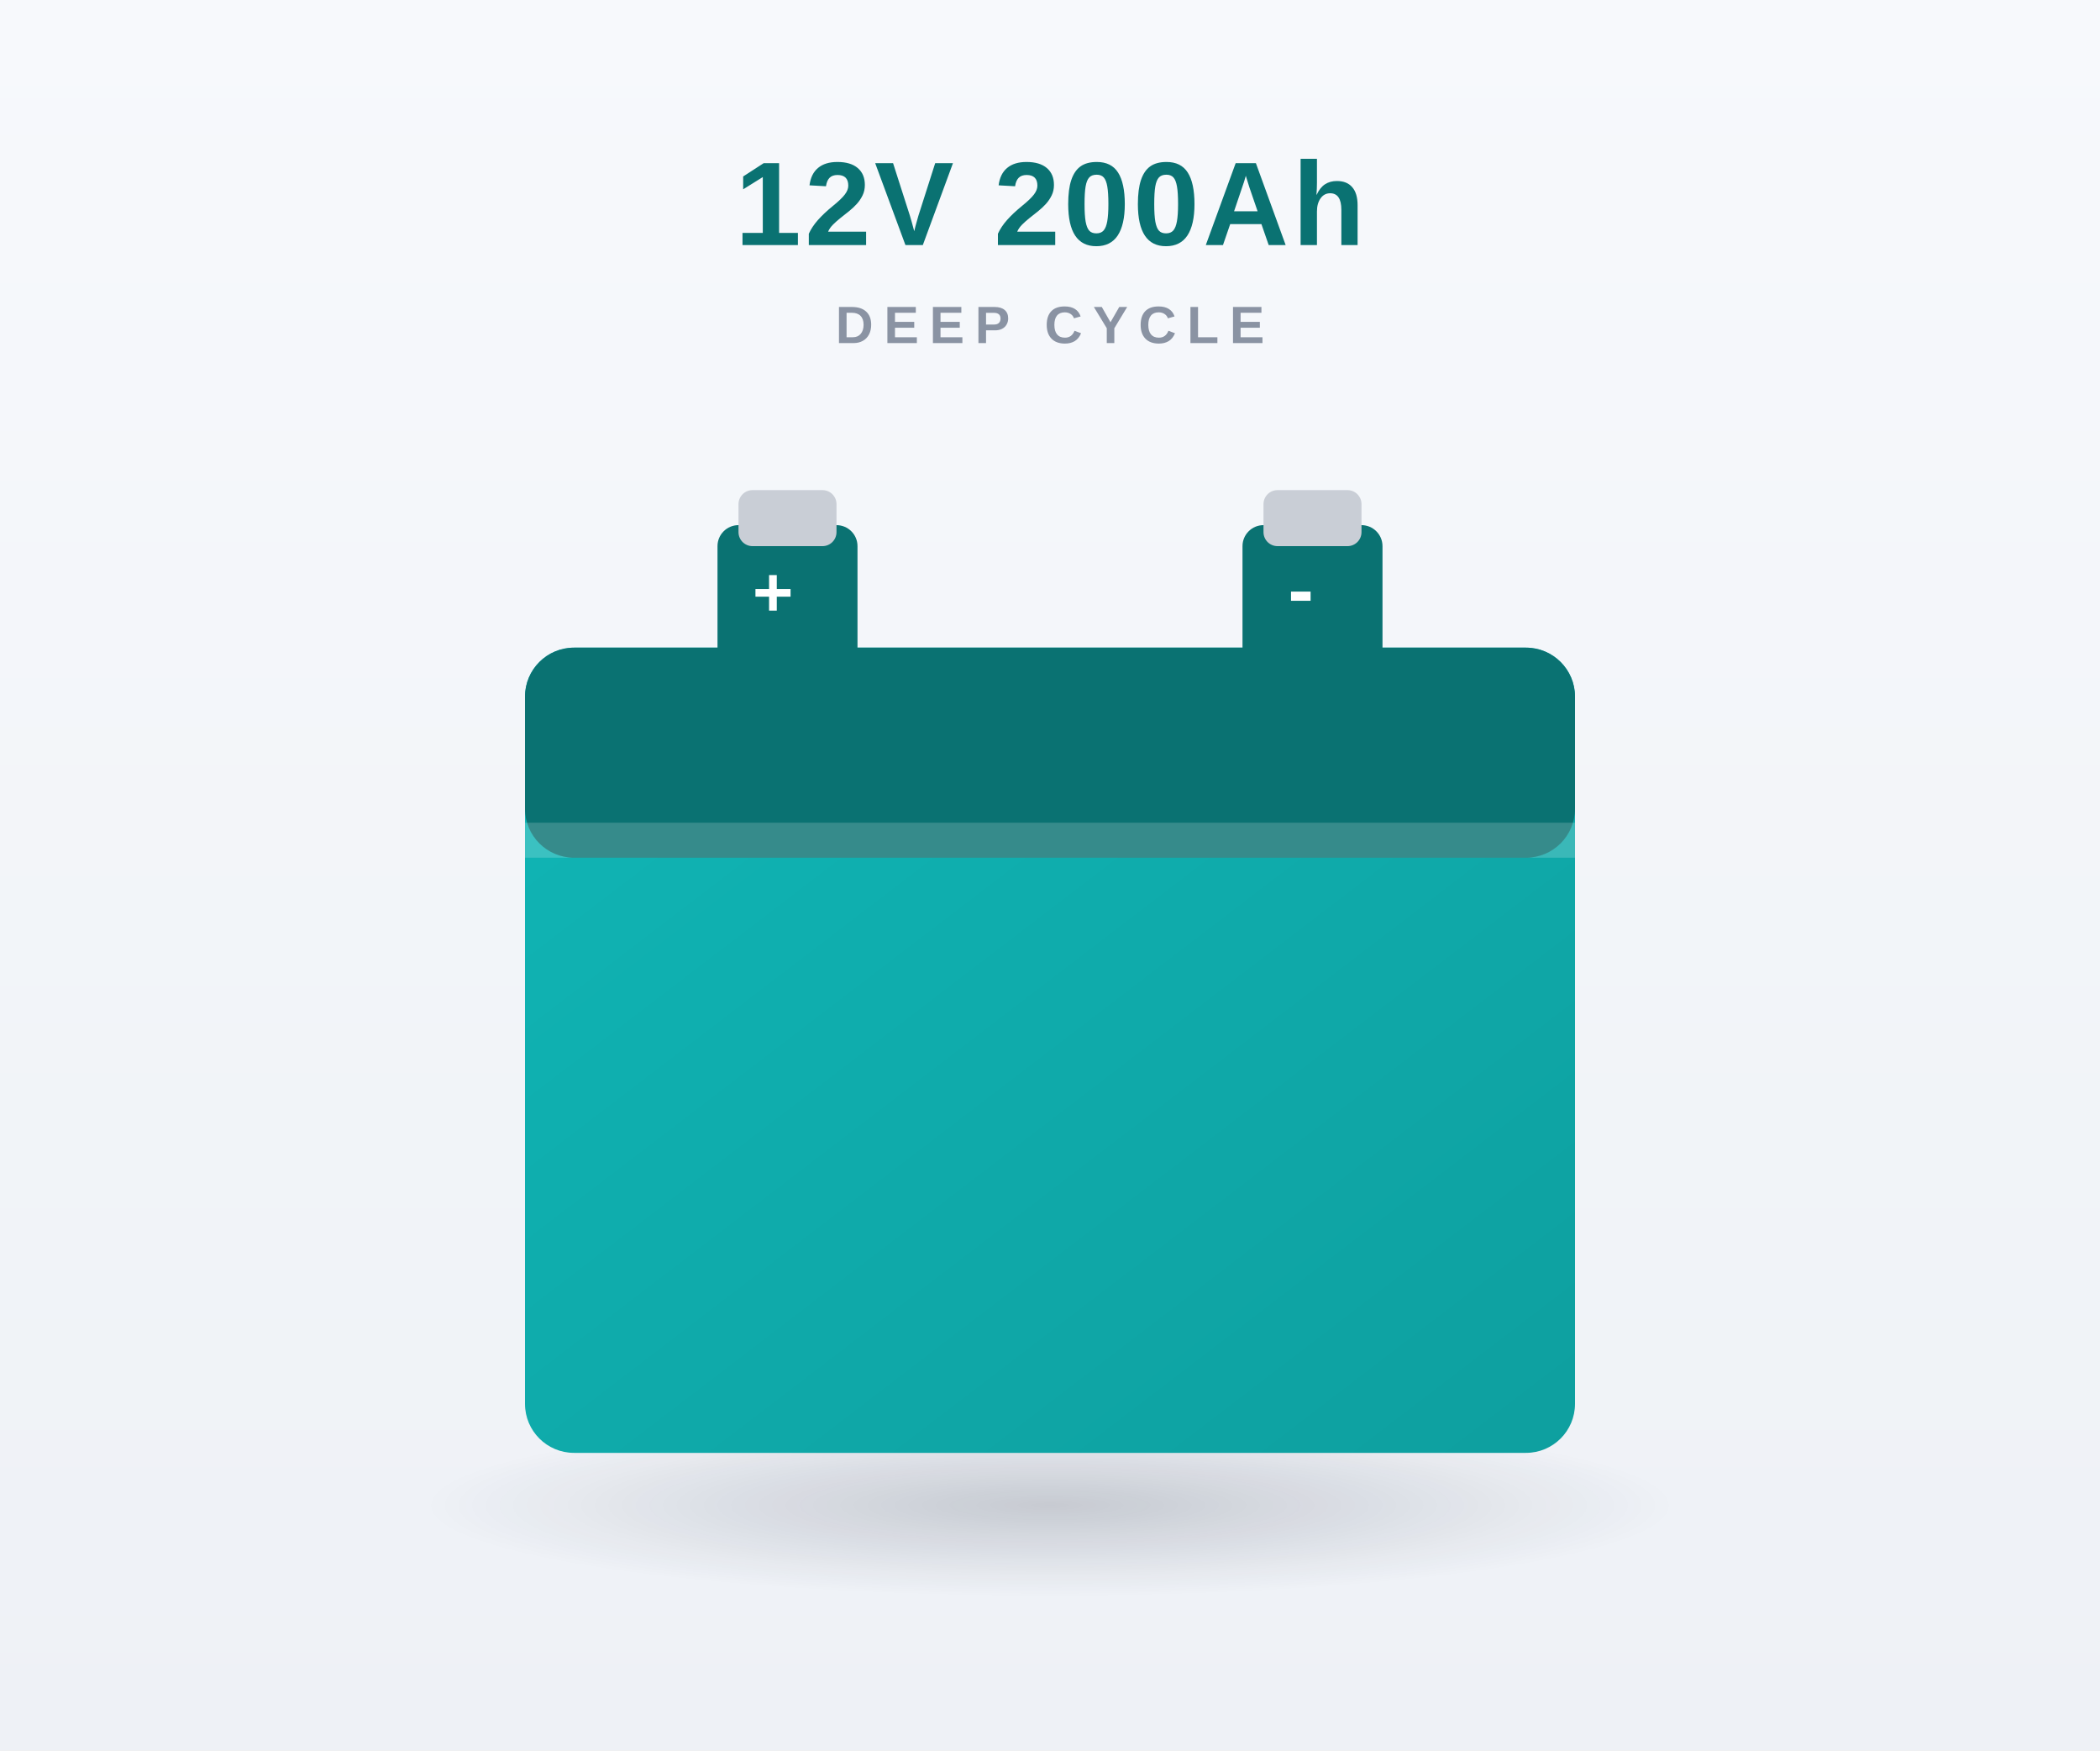
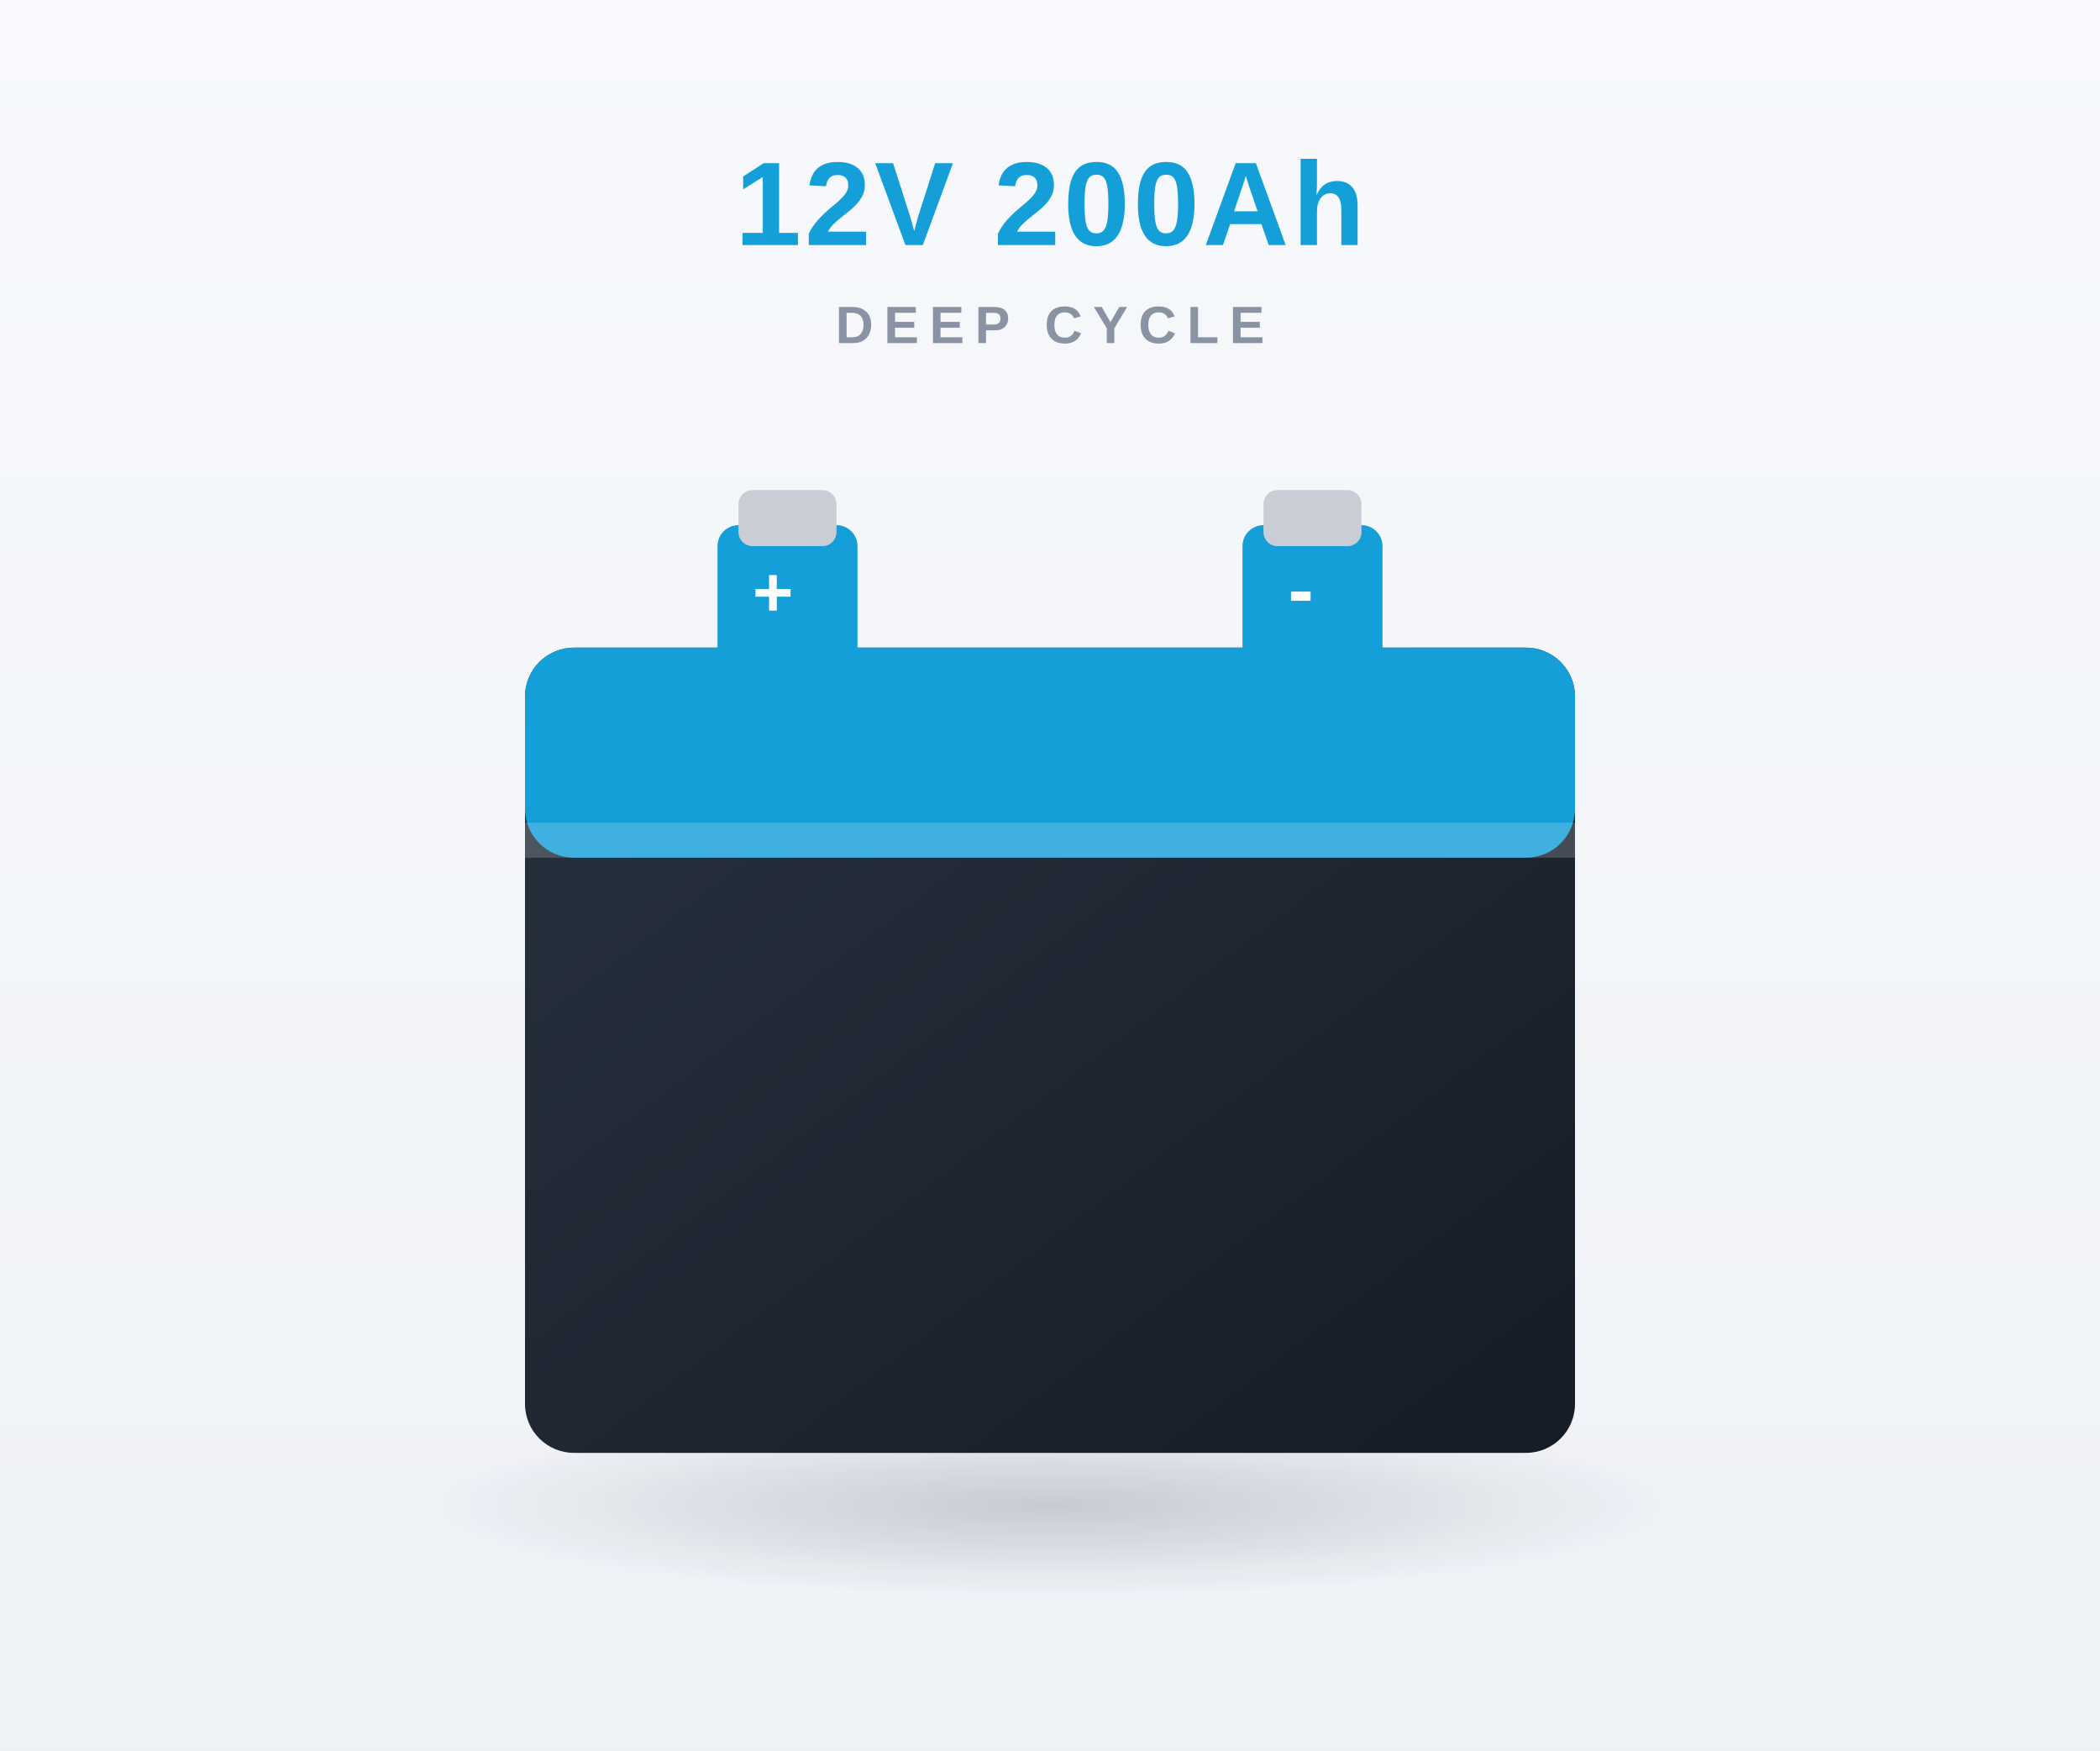
<svg xmlns="http://www.w3.org/2000/svg" viewBox="0 0 600 500" width="600" height="500">
  <defs>
    <linearGradient id="bg" x1="0" y1="0" x2="0" y2="1">
      <stop offset="0" stop-color="#f7f9fc" />
      <stop offset="1" stop-color="#eef1f6" />
    </linearGradient>
    <linearGradient id="body" x1="0" y1="0" x2="1" y2="1">
-       <stop offset="0" stop-color="#10b6b6" />
-       <stop offset="1" stop-color="#0e9f9f" />
+       <stop offset="0" stop-color="#28323f" />
+       <stop offset="1" stop-color="#151c26" />
    </linearGradient>
    <radialGradient id="shadow" cx="0.5" cy="0.5" r="0.5">
      <stop offset="0" stop-color="rgba(15,23,42,.18)" />
      <stop offset="1" stop-color="rgba(15,23,42,0)" />
    </radialGradient>
  </defs>
  <rect width="600" height="500" fill="url(#bg)" />
  <ellipse cx="300" cy="430" rx="180" ry="26" fill="url(#shadow)" />
  <rect x="150" y="185" width="300" height="230" rx="14" fill="url(#body)" />
-   <rect x="150" y="185" width="300" height="60" rx="14" fill="#0a7272" />
+   <rect x="150" y="185" width="300" height="60" rx="14" fill="#159fd8" />
  <rect x="150" y="235" width="300" height="10" fill="rgba(255,255,255,.18)" />
-   <rect x="205" y="150" width="40" height="42" rx="6" fill="#0a7272" />
-   <rect x="355" y="150" width="40" height="42" rx="6" fill="#0a7272" />
+   <rect x="205" y="150" width="40" height="42" rx="6" fill="#159fd8" />
+   <rect x="355" y="150" width="40" height="42" rx="6" fill="#159fd8" />
  <rect x="211" y="140" width="28" height="16" rx="4" fill="#c9ced6" />
  <rect x="361" y="140" width="28" height="16" rx="4" fill="#c9ced6" />
  <text x="215" y="176" font-family="Arial" font-size="20" font-weight="700" fill="#fff">+</text>
  <text x="368" y="176" font-family="Arial" font-size="22" font-weight="700" fill="#fff">-</text>
-   <text x="300" y="70" text-anchor="middle" font-family="Arial, sans-serif" font-size="34" font-weight="800" fill="#0a7272" letter-spacing="1">12V 200Ah</text>
+   <text x="300" y="70" text-anchor="middle" font-family="Arial, sans-serif" font-size="34" font-weight="800" fill="#159fd8" letter-spacing="1">12V 200Ah</text>
  <text x="300" y="98" text-anchor="middle" font-family="Arial, sans-serif" font-size="15" font-weight="600" fill="#8a93a3" letter-spacing="3">DEEP CYCLE</text>
</svg>
